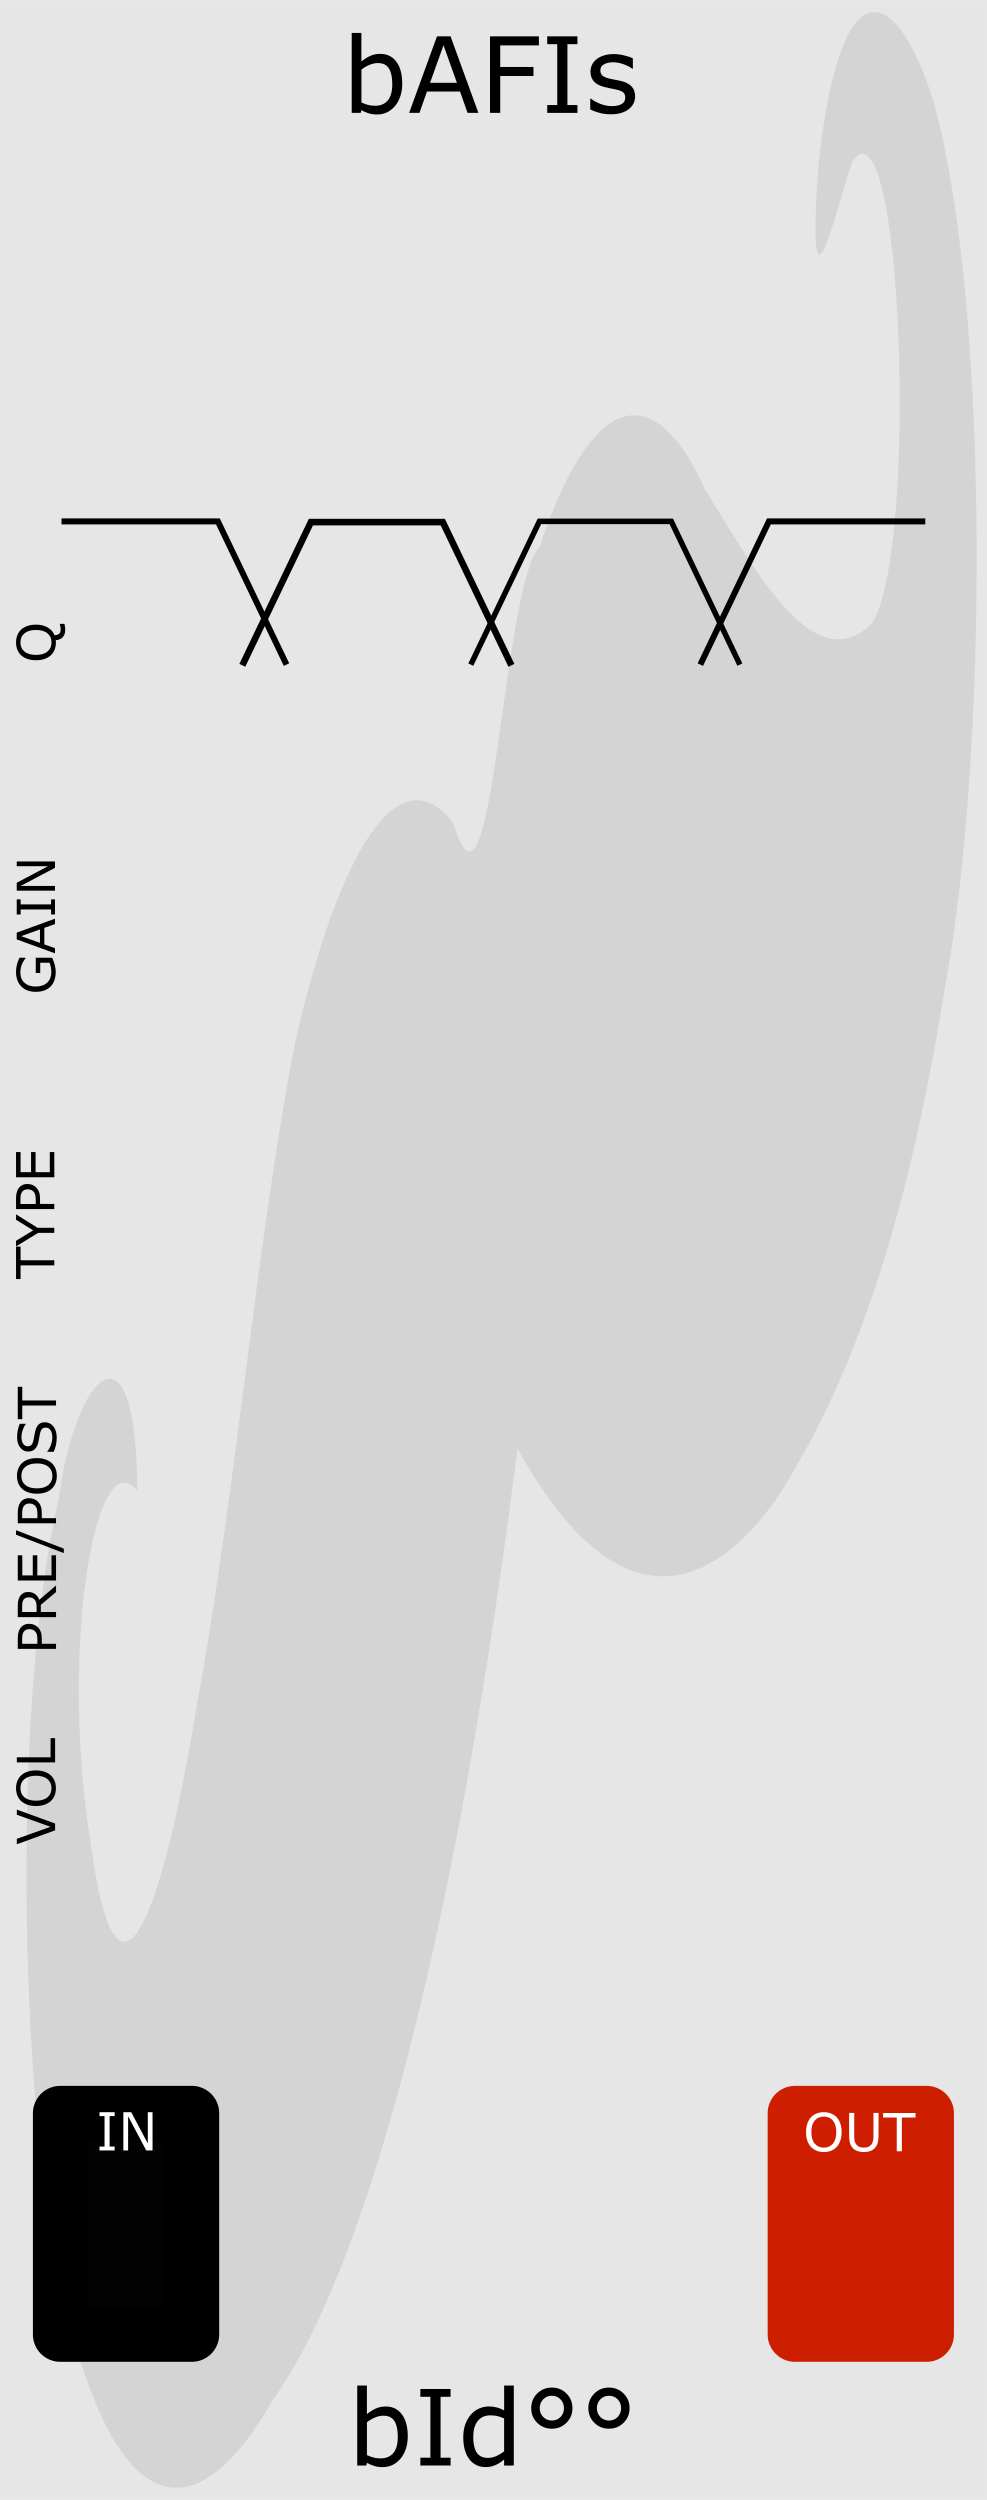
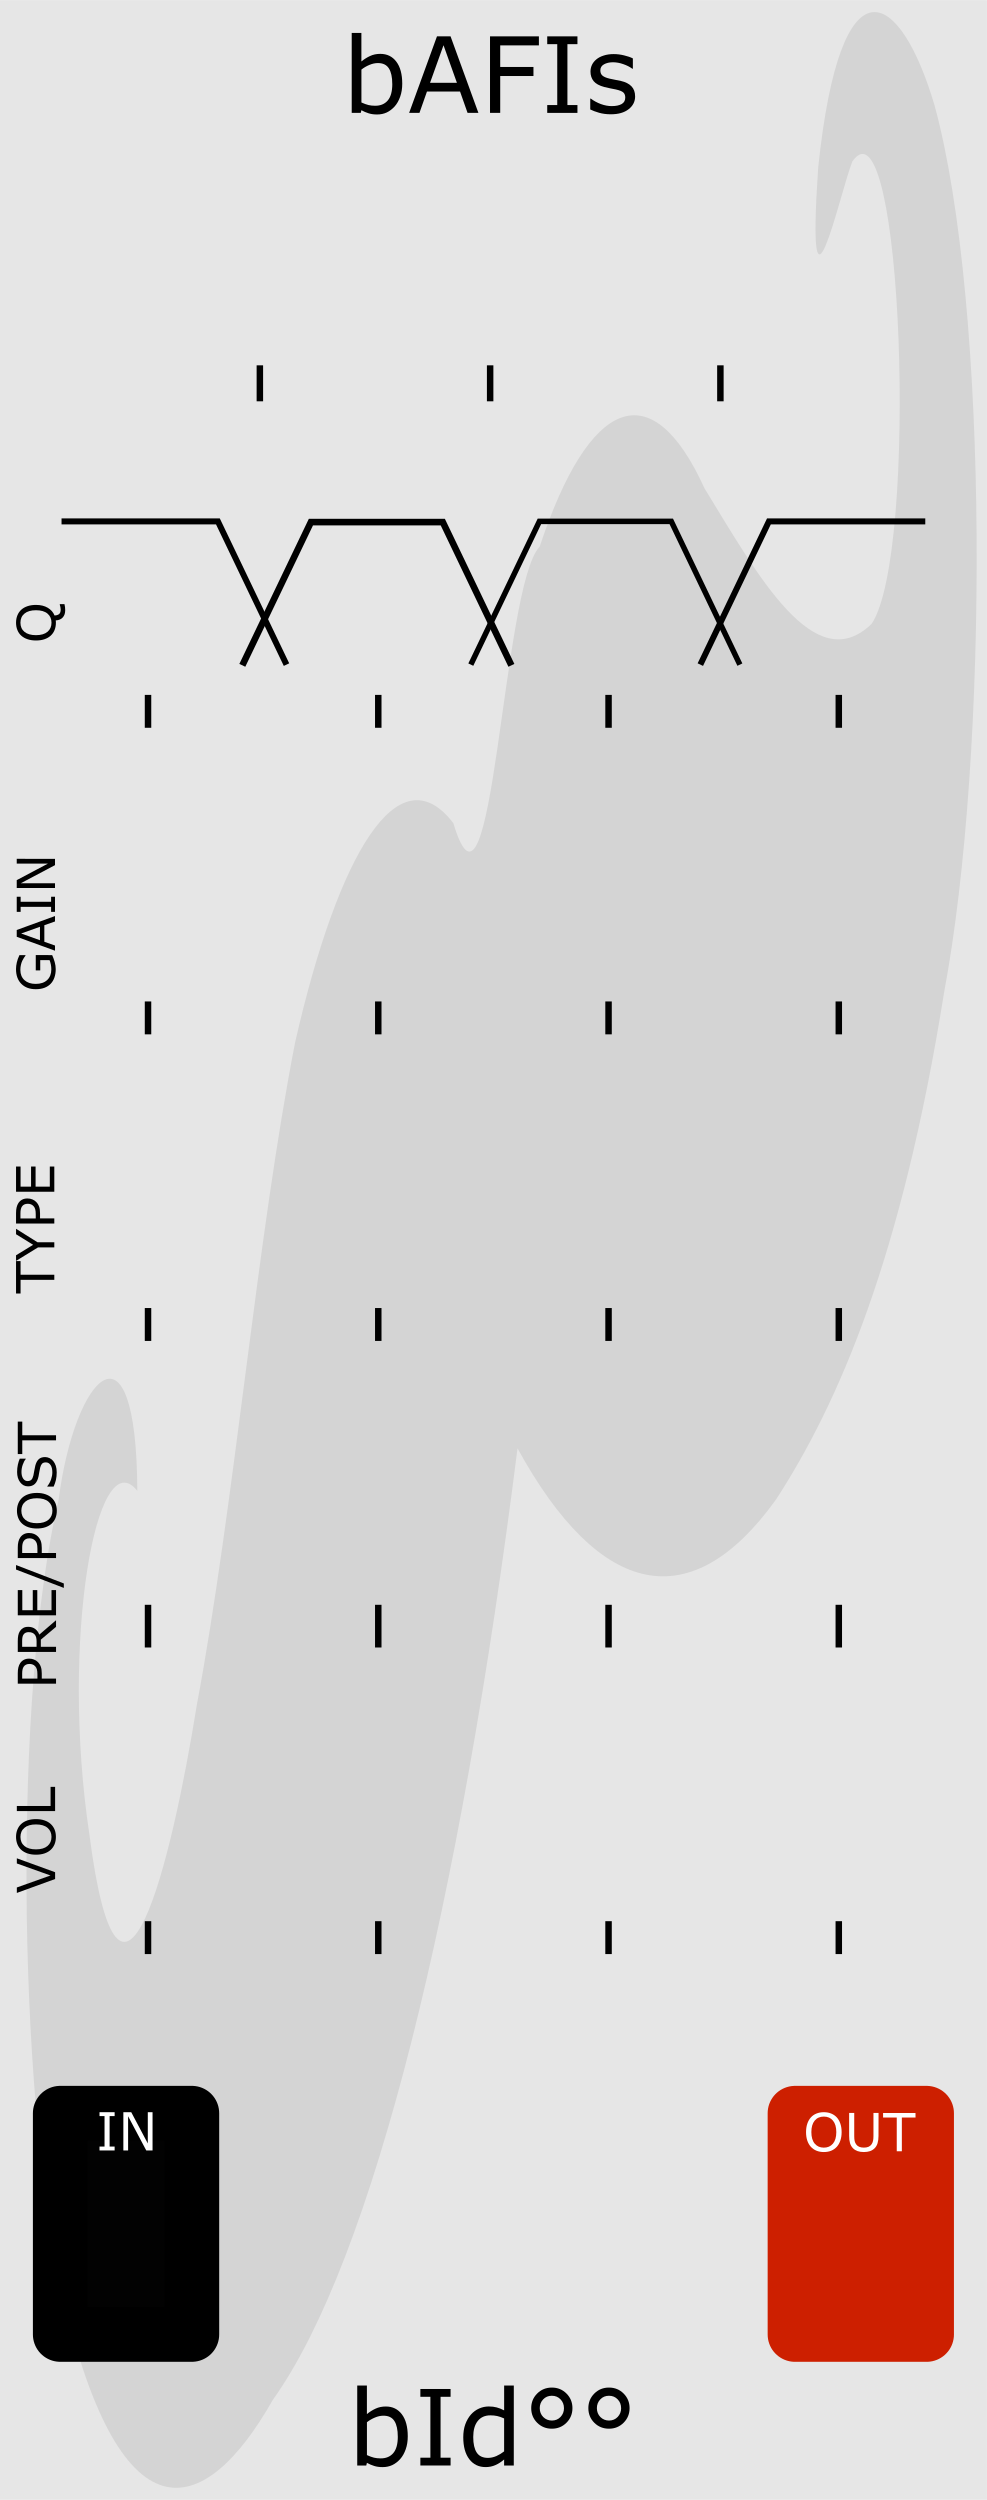
<svg xmlns="http://www.w3.org/2000/svg" xmlns:ns1="http://www.openswatchbook.org/uri/2009/osb" id="svg12553" version="1.1" viewBox="0 0 39.688 100.542" height="380" width="150">
  <defs id="defs12547">
    <linearGradient id="linearGradient4708" ns1:paint="solid">
      <stop style="stop-color:#ececec;stop-opacity:1;" offset="0" id="stop4706" />
    </linearGradient>
  </defs>
  <g transform="matrix(0.3328466,0,0,1.001221,-8.859325,-161.5685)" id="layer1">
    <path style="fill:#e6e6e6;fill-opacity:1;fill-rule:nonzero;stroke:none;stroke-width:0.323" d="M 26.617,161.38 H 145.853 v 100.396 H 26.617 Z m 0,0" id="path33453" />
  </g>
  <path id="path917-6" d="M 31.21,60.305 C 27.808,65.047 24.136,64.307 20.813,58.248 18.516,76.461 15.032,90.839 10.969,96.52 8.207,101.395 4.765,102.384 2.42,91.9 0.736,83.856 0.516,68.187 2.361,60.291 3.006,55.282 5.49,52.673 5.522,59.957 3.891,57.885 2.42,65.94 3.593,73.763 4.836,83.388 6.907,74.866 7.913,68.582 9.429,60.502 10.329,49.788 11.872,41.907 c 1.724,-7.554 4.149,-11.683 6.359,-8.805 1.601,5.329 1.957,-9.561 3.473,-11.118 1.996,-6.007 4.498,-7.032 6.628,-2.347 2.16,3.524 4.432,7.672 6.722,5.452 1.897,-2.829 1.248,-21.459 -0.774,-18.6 -0.502,1.262 -1.874,7.599 -1.375,0.254 0.911,-8.684 3.311,-7.149 4.68,-2.505 2.192,8.035 2.189,26.07 0.382,35.685 -1.709,10.704 -4.253,16.521 -6.757,20.382 z" style="opacity:0.08;fill:#000000;stroke-width:0.173" />
  <g style="font-style:normal;font-variant:normal;font-weight:normal;font-stretch:normal;font-size:2.822px;line-height:125%;font-family:Sudo;-inkscape-font-specification:'Sudo, Normal';font-variant-ligatures:normal;font-variant-caps:normal;font-variant-numeric:normal;font-feature-settings:normal;text-align:start;letter-spacing:0px;word-spacing:0px;writing-mode:lr-tb;text-anchor:start;fill:#000000;fill-opacity:1;stroke:none;stroke-width:0.265px;stroke-linecap:butt;stroke-linejoin:miter;stroke-opacity:1" id="text4860" />
  <g style="font-style:normal;font-variant:normal;font-weight:normal;font-stretch:normal;font-size:10.667px;line-height:125%;font-family:Sudo;-inkscape-font-specification:'Sudo, Normal';font-variant-ligatures:normal;font-variant-caps:normal;font-variant-numeric:normal;font-feature-settings:normal;text-align:start;letter-spacing:0px;word-spacing:0px;writing-mode:lr-tb;text-anchor:start;fill:#000000;fill-opacity:1;stroke:none;stroke-width:1px;stroke-linecap:butt;stroke-linejoin:miter;stroke-opacity:1" id="flowRoot1009" />
  <g id="g1035" transform="translate(0,-1.815422)">
    <g id="g4596">
      <path id="path867" d="m 2.475,22.783 h 6.288 l 2.759,5.761" style="fill:none;fill-rule:evenodd;stroke:#000000;stroke-width:0.241px;stroke-linecap:butt;stroke-linejoin:miter;stroke-opacity:1" />
    </g>
  </g>
  <g id="g1031" transform="translate(0,-1.815422)">
    <path id="path867-7" d="m 37.212,22.783 h -6.288 l -2.759,5.761" style="fill:none;fill-rule:evenodd;stroke:#000000;stroke-width:0.241px;stroke-linecap:butt;stroke-linejoin:miter;stroke-opacity:1" />
  </g>
  <g id="g1003" transform="translate(0.2525104,-1.815422)">
    <path id="path867-0" d="m 18.682,28.544 2.759,-5.761 h 5.303 l 2.759,5.761" style="fill:none;fill-rule:evenodd;stroke:#000000;stroke-width:0.221px;stroke-linecap:butt;stroke-linejoin:miter;stroke-opacity:1" />
  </g>
  <g id="g1003-1" transform="translate(-8.936639,-1.786531)">
    <path id="path923-7-3-0" d="m 29.503,28.544 -2.759,-5.761 h -5.303 l -2.759,5.761" style="fill:none;fill-rule:evenodd;stroke:#000000;stroke-width:0.265px;stroke-linecap:butt;stroke-linejoin:miter;stroke-opacity:1" />
  </g>
  <g style="font-style:normal;font-variant:normal;font-weight:normal;font-stretch:normal;font-size:10.667px;line-height:125%;font-family:'DejaVu Sans Mono';-inkscape-font-specification:'DejaVu Sans Mono, Normal';font-variant-ligatures:normal;font-variant-caps:normal;font-variant-numeric:normal;font-feature-settings:normal;text-align:start;letter-spacing:0px;word-spacing:0px;writing-mode:lr-tb;text-anchor:start;fill:#000000;fill-opacity:1;stroke:none;stroke-width:1px;stroke-linecap:butt;stroke-linejoin:miter;stroke-opacity:1" id="flowRoot1057" />
  <g aria-label="bAFIs" style="font-style:normal;font-variant:normal;font-weight:normal;font-stretch:normal;font-size:2.822px;line-height:125%;font-family:'DejaVu Sans Mono';-inkscape-font-specification:'DejaVu Sans Mono, Normal';font-variant-ligatures:normal;font-variant-caps:normal;font-variant-numeric:normal;font-feature-settings:normal;text-align:start;letter-spacing:0px;word-spacing:0px;writing-mode:lr-tb;text-anchor:start;fill:#000000;fill-opacity:1;stroke:none;stroke-width:0.265px;stroke-linecap:butt;stroke-linejoin:miter;stroke-opacity:1" id="text877" transform="translate(0,-1.120255)">
    <path d="m 16.177,4.487 q 0,0.289 -0.083,0.521 -0.081,0.232 -0.219,0.389 -0.147,0.163 -0.322,0.246 -0.176,0.081 -0.387,0.081 -0.196,0 -0.343,-0.048 -0.147,-0.045 -0.289,-0.124 l -0.025,0.107 H 14.145 v -3.216 h 0.389 v 1.149 q 0.163,-0.134 0.347,-0.219 0.184,-0.087 0.413,-0.087 0.409,0 0.645,0.314 0.238,0.314 0.238,0.887 z m -0.401,0.01 q 0,-0.413 -0.136,-0.626 -0.136,-0.215 -0.44,-0.215 -0.169,0 -0.343,0.074 -0.174,0.072 -0.322,0.188 v 1.323 q 0.165,0.074 0.283,0.103 0.12,0.029 0.271,0.029 0.322,0 0.504,-0.211 0.184,-0.213 0.184,-0.666 z" style="font-style:normal;font-variant:normal;font-weight:normal;font-stretch:normal;font-size:4.233px;font-family:sans-serif;-inkscape-font-specification:'sans-serif, Normal';font-variant-ligatures:normal;font-variant-caps:normal;font-variant-numeric:normal;font-feature-settings:normal;text-align:start;writing-mode:lr-tb;text-anchor:start;stroke-width:0.265px" id="path977" />
    <path d="M 19.24,5.66 H 18.804 L 18.502,4.802 h -1.331 l -0.302,0.858 h -0.415 l 1.12,-3.078 h 0.546 z M 18.376,4.45 17.837,2.939 17.295,4.45 Z" style="font-style:normal;font-variant:normal;font-weight:normal;font-stretch:normal;font-size:4.233px;font-family:sans-serif;-inkscape-font-specification:'sans-serif, Normal';font-variant-ligatures:normal;font-variant-caps:normal;font-variant-numeric:normal;font-feature-settings:normal;text-align:start;writing-mode:lr-tb;text-anchor:start;stroke-width:0.265px" id="path979" />
    <path d="m 21.673,2.945 h -1.556 v 0.868 h 1.337 v 0.364 h -1.337 v 1.482 H 19.707 V 2.582 h 1.966 z" style="font-style:normal;font-variant:normal;font-weight:normal;font-stretch:normal;font-size:4.233px;font-family:sans-serif;-inkscape-font-specification:'sans-serif, Normal';font-variant-ligatures:normal;font-variant-caps:normal;font-variant-numeric:normal;font-feature-settings:normal;text-align:start;writing-mode:lr-tb;text-anchor:start;stroke-width:0.265px" id="path981" />
    <path d="m 23.223,5.66 h -1.215 V 5.345 h 0.403 V 2.896 H 22.008 V 2.582 h 1.215 v 0.314 h -0.403 v 2.449 h 0.403 z" style="font-style:normal;font-variant:normal;font-weight:normal;font-stretch:normal;font-size:4.233px;font-family:sans-serif;-inkscape-font-specification:'sans-serif, Normal';font-variant-ligatures:normal;font-variant-caps:normal;font-variant-numeric:normal;font-feature-settings:normal;text-align:start;writing-mode:lr-tb;text-anchor:start;stroke-width:0.265px" id="path983" />
    <path d="m 25.543,4.994 q 0,0.316 -0.263,0.519 -0.26,0.203 -0.713,0.203 -0.256,0 -0.471,-0.06 -0.213,-0.062 -0.358,-0.134 V 5.085 h 0.021 q 0.184,0.138 0.409,0.221 0.225,0.081 0.432,0.081 0.256,0 0.401,-0.083 0.145,-0.083 0.145,-0.26 0,-0.136 -0.079,-0.207 Q 24.989,4.767 24.765,4.717 24.683,4.698 24.548,4.674 24.416,4.649 24.307,4.62 24.003,4.539 23.875,4.384 23.748,4.227 23.748,4 q 0,-0.143 0.058,-0.269 0.06,-0.126 0.18,-0.225 0.116,-0.097 0.294,-0.153 0.18,-0.058 0.401,-0.058 0.207,0 0.418,0.052 0.213,0.05 0.353,0.122 v 0.415 h -0.021 q -0.149,-0.11 -0.362,-0.184 -0.213,-0.076 -0.418,-0.076 -0.213,0 -0.36,0.083 -0.147,0.081 -0.147,0.242 0,0.143 0.089,0.215 0.087,0.072 0.281,0.118 0.107,0.025 0.24,0.05 0.134,0.025 0.223,0.045 0.271,0.062 0.418,0.213 0.147,0.153 0.147,0.405 z" style="font-style:normal;font-variant:normal;font-weight:normal;font-stretch:normal;font-size:4.233px;font-family:sans-serif;-inkscape-font-specification:'sans-serif, Normal';font-variant-ligatures:normal;font-variant-caps:normal;font-variant-numeric:normal;font-feature-settings:normal;text-align:start;writing-mode:lr-tb;text-anchor:start;stroke-width:0.265px" id="path985" />
  </g>
  <g aria-label="bId°°" style="font-style:normal;font-variant:normal;font-weight:normal;font-stretch:normal;font-size:2.822px;line-height:125%;font-family:'DejaVu Sans Mono';-inkscape-font-specification:'DejaVu Sans Mono, Normal';font-variant-ligatures:normal;font-variant-caps:normal;font-variant-numeric:normal;font-feature-settings:normal;text-align:start;letter-spacing:0px;word-spacing:0px;writing-mode:lr-tb;text-anchor:start;fill:#000000;fill-opacity:1;stroke:none;stroke-width:0.265px;stroke-linecap:butt;stroke-linejoin:miter;stroke-opacity:1" id="text877-7" transform="translate(0,0.1939337)">
    <path d="m 16.399,97.789 q 0,0.289 -0.083,0.521 -0.081,0.232 -0.219,0.389 -0.147,0.163 -0.322,0.246 -0.176,0.081 -0.387,0.081 -0.196,0 -0.343,-0.048 -0.147,-0.045 -0.289,-0.124 l -0.025,0.107 h -0.364 v -3.216 h 0.389 v 1.149 q 0.163,-0.134 0.347,-0.219 0.184,-0.087 0.413,-0.087 0.409,0 0.645,0.314 0.238,0.314 0.238,0.887 z m -0.401,0.01 q 0,-0.413 -0.136,-0.626 -0.136,-0.215 -0.44,-0.215 -0.169,0 -0.343,0.074 -0.174,0.072 -0.322,0.188 v 1.323 q 0.165,0.074 0.283,0.103 0.12,0.029 0.271,0.029 0.322,0 0.504,-0.211 0.184,-0.213 0.184,-0.666 z" style="font-style:normal;font-variant:normal;font-weight:normal;font-stretch:normal;font-size:4.233px;font-family:sans-serif;-inkscape-font-specification:'sans-serif, Normal';font-variant-ligatures:normal;font-variant-caps:normal;font-variant-numeric:normal;font-feature-settings:normal;text-align:start;writing-mode:lr-tb;text-anchor:start;stroke-width:0.265px" id="path988" />
    <path d="m 18.121,98.961 h -1.215 v -0.314 h 0.403 v -2.449 h -0.403 v -0.314 h 1.215 v 0.314 h -0.403 v 2.449 h 0.403 z" style="font-style:normal;font-variant:normal;font-weight:normal;font-stretch:normal;font-size:4.233px;font-family:sans-serif;-inkscape-font-specification:'sans-serif, Normal';font-variant-ligatures:normal;font-variant-caps:normal;font-variant-numeric:normal;font-feature-settings:normal;text-align:start;writing-mode:lr-tb;text-anchor:start;stroke-width:0.265px" id="path990" />
    <path d="m 20.663,98.961 h -0.389 v -0.242 q -0.167,0.145 -0.349,0.225 -0.182,0.081 -0.395,0.081 -0.413,0 -0.657,-0.318 -0.242,-0.318 -0.242,-0.883 0,-0.294 0.083,-0.523 0.085,-0.229 0.227,-0.391 0.141,-0.157 0.327,-0.24 0.188,-0.083 0.389,-0.083 0.182,0 0.322,0.039 0.141,0.037 0.296,0.118 v -1 h 0.389 z m -0.389,-0.568 v -1.325 q -0.157,-0.07 -0.281,-0.097 -0.124,-0.027 -0.271,-0.027 -0.327,0 -0.508,0.227 -0.182,0.227 -0.182,0.645 0,0.411 0.141,0.626 0.141,0.213 0.451,0.213 0.165,0 0.335,-0.072 0.169,-0.074 0.316,-0.19 z" style="font-style:normal;font-variant:normal;font-weight:normal;font-stretch:normal;font-size:4.233px;font-family:sans-serif;-inkscape-font-specification:'sans-serif, Normal';font-variant-ligatures:normal;font-variant-caps:normal;font-variant-numeric:normal;font-feature-settings:normal;text-align:start;writing-mode:lr-tb;text-anchor:start;stroke-width:0.265px" id="path992" />
    <path d="m 23.022,96.654 q 0,0.347 -0.24,0.587 -0.24,0.24 -0.589,0.24 -0.349,0 -0.589,-0.238 -0.24,-0.24 -0.24,-0.589 0,-0.347 0.24,-0.587 0.24,-0.24 0.589,-0.24 0.351,0 0.589,0.24 0.24,0.24 0.24,0.587 z m -0.341,0 q 0,-0.211 -0.138,-0.353 -0.138,-0.145 -0.349,-0.145 -0.211,0 -0.349,0.145 -0.138,0.143 -0.138,0.353 0,0.215 0.141,0.358 0.143,0.141 0.347,0.141 0.211,0 0.349,-0.145 0.138,-0.145 0.138,-0.353 z" style="font-style:normal;font-variant:normal;font-weight:normal;font-stretch:normal;font-size:4.233px;font-family:sans-serif;-inkscape-font-specification:'sans-serif, Normal';font-variant-ligatures:normal;font-variant-caps:normal;font-variant-numeric:normal;font-feature-settings:normal;text-align:start;writing-mode:lr-tb;text-anchor:start;stroke-width:0.265px" id="path994" />
    <path d="m 25.32,96.654 q 0,0.347 -0.24,0.587 -0.24,0.24 -0.589,0.24 -0.349,0 -0.589,-0.238 -0.24,-0.24 -0.24,-0.589 0,-0.347 0.24,-0.587 0.24,-0.24 0.589,-0.24 0.351,0 0.589,0.24 0.24,0.24 0.24,0.587 z m -0.341,0 q 0,-0.211 -0.138,-0.353 -0.138,-0.145 -0.349,-0.145 -0.211,0 -0.349,0.145 -0.138,0.143 -0.138,0.353 0,0.215 0.141,0.358 0.143,0.141 0.347,0.141 0.211,0 0.349,-0.145 0.138,-0.145 0.138,-0.353 z" style="font-style:normal;font-variant:normal;font-weight:normal;font-stretch:normal;font-size:4.233px;font-family:sans-serif;-inkscape-font-specification:'sans-serif, Normal';font-variant-ligatures:normal;font-variant-caps:normal;font-variant-numeric:normal;font-feature-settings:normal;text-align:start;writing-mode:lr-tb;text-anchor:start;stroke-width:0.265px" id="path996" />
  </g>
  <g id="g928" transform="translate(0.6451166)">
-     <g id="text877-4" style="font-style:normal;font-variant:normal;font-weight:normal;font-stretch:normal;font-size:2.117px;line-height:125%;font-family:sans-serif;-inkscape-font-specification:'sans-serif, Normal';font-variant-ligatures:normal;font-variant-caps:normal;font-variant-numeric:normal;font-feature-settings:normal;text-align:start;letter-spacing:0px;word-spacing:0px;writing-mode:lr-tb;text-anchor:start;fill:#000000;fill-opacity:1;stroke:none;stroke-width:0.265px;stroke-linecap:butt;stroke-linejoin:miter;stroke-opacity:1" transform="rotate(-90,-0.3755066,0.3755066)" aria-label="VOL">
+     <g id="text877-4" style="font-style:normal;font-variant:normal;font-weight:normal;font-stretch:normal;font-size:2.117px;line-height:125%;font-family:sans-serif;-inkscape-font-specification:'sans-serif, Normal';font-variant-ligatures:normal;font-variant-caps:normal;font-variant-numeric:normal;font-feature-settings:normal;text-align:start;letter-spacing:0px;word-spacing:0px;writing-mode:lr-tb;text-anchor:start;fill:#000000;fill-opacity:1;stroke:none;stroke-width:0.265px;stroke-linecap:butt;stroke-linejoin:miter;stroke-opacity:1" transform="translate(0,1.95792) rotate(-90,-0.3755066,0.3755066)" aria-label="VOL">
      <path id="path1011" style="font-style:normal;font-variant:normal;font-weight:normal;font-stretch:normal;font-size:2.117px;font-family:sans-serif;-inkscape-font-specification:'sans-serif, Normal';font-variant-ligatures:normal;font-variant-caps:normal;font-variant-numeric:normal;font-feature-settings:normal;text-align:start;writing-mode:lr-tb;text-anchor:start;stroke-width:0.265px" d="m -72.777,0.783 -0.56,1.539 h -0.273 l -0.56,-1.539 h 0.219 l 0.483,1.354 0.483,-1.354 z" />
      <path id="path1013" style="font-style:normal;font-variant:normal;font-weight:normal;font-stretch:normal;font-size:2.117px;font-family:sans-serif;-inkscape-font-specification:'sans-serif, Normal';font-variant-ligatures:normal;font-variant-caps:normal;font-variant-numeric:normal;font-feature-settings:normal;text-align:start;writing-mode:lr-tb;text-anchor:start;stroke-width:0.265px" d="m -71.396,0.96 q 0.094,0.103 0.144,0.253 0.051,0.15 0.051,0.34 0,0.19 -0.052,0.341 -0.051,0.15 -0.143,0.25 -0.095,0.104 -0.225,0.157 -0.129,0.053 -0.296,0.053 -0.162,0 -0.296,-0.054 -0.132,-0.054 -0.225,-0.156 -0.093,-0.102 -0.144,-0.251 -0.05,-0.149 -0.05,-0.34 0,-0.188 0.05,-0.337 0.05,-0.15 0.145,-0.256 0.091,-0.101 0.225,-0.155 0.135,-0.054 0.295,-0.054 0.165,0 0.297,0.055 0.132,0.054 0.224,0.154 z m -0.019,0.593 q 0,-0.3 -0.134,-0.462 -0.134,-0.163 -0.367,-0.163 -0.235,0 -0.369,0.163 -0.133,0.162 -0.133,0.462 0,0.303 0.136,0.464 0.136,0.16 0.366,0.16 0.229,0 0.365,-0.16 0.136,-0.161 0.136,-0.464 z" />
      <path id="path1015" style="font-style:normal;font-variant:normal;font-weight:normal;font-stretch:normal;font-size:2.117px;font-family:sans-serif;-inkscape-font-specification:'sans-serif, Normal';font-variant-ligatures:normal;font-variant-caps:normal;font-variant-numeric:normal;font-feature-settings:normal;text-align:start;writing-mode:lr-tb;text-anchor:start;stroke-width:0.265px" d="m -69.904,2.322 h -0.974 V 0.783 h 0.205 V 2.14 h 0.769 z" />
    </g>
-     <g id="text877-4-8" style="font-style:normal;font-variant:normal;font-weight:normal;font-stretch:normal;font-size:2.117px;line-height:125%;font-family:sans-serif;-inkscape-font-specification:'sans-serif, Normal';font-variant-ligatures:normal;font-variant-caps:normal;font-variant-numeric:normal;font-feature-settings:normal;text-align:start;letter-spacing:0px;word-spacing:0px;writing-mode:lr-tb;text-anchor:start;fill:#000000;fill-opacity:1;stroke:none;stroke-width:0.265px;stroke-linecap:butt;stroke-linejoin:miter;stroke-opacity:1" transform="rotate(-90,-0.2956665,0.2956665)" aria-label="PRE/POST">
+     <g id="text877-4-8" style="font-style:normal;font-variant:normal;font-weight:normal;font-stretch:normal;font-size:2.117px;line-height:125%;font-family:sans-serif;-inkscape-font-specification:'sans-serif, Normal';font-variant-ligatures:normal;font-variant-caps:normal;font-variant-numeric:normal;font-feature-settings:normal;text-align:start;letter-spacing:0px;word-spacing:0px;writing-mode:lr-tb;text-anchor:start;fill:#000000;fill-opacity:1;stroke:none;stroke-width:0.265px;stroke-linecap:butt;stroke-linejoin:miter;stroke-opacity:1" transform="translate(0,1.39977) rotate(-90,-0.2956665,0.2956665)" aria-label="PRE/POST">
      <path id="path1018" style="font-style:normal;font-variant:normal;font-weight:normal;font-stretch:normal;font-size:2.117px;font-family:sans-serif;-inkscape-font-specification:'sans-serif, Normal';font-variant-ligatures:normal;font-variant-caps:normal;font-variant-numeric:normal;font-feature-settings:normal;text-align:start;writing-mode:lr-tb;text-anchor:start;stroke-width:0.265px" d="m -65.306,1.126 q 0,0.102 -0.036,0.19 -0.035,0.087 -0.099,0.151 -0.08,0.08 -0.188,0.12 -0.109,0.039 -0.274,0.039 h -0.205 v 0.574 h -0.205 V 0.661 h 0.418 q 0.138,0 0.235,0.024 0.096,0.023 0.171,0.072 0.088,0.059 0.135,0.147 0.049,0.088 0.049,0.222 z m -0.213,0.005 q 0,-0.08 -0.028,-0.138 -0.028,-0.059 -0.085,-0.096 -0.05,-0.032 -0.114,-0.045 -0.063,-0.014 -0.16,-0.014 h -0.203 V 1.451 h 0.173 q 0.124,0 0.202,-0.022 0.078,-0.023 0.126,-0.071 0.049,-0.05 0.068,-0.104 0.021,-0.055 0.021,-0.123 z" />
      <path id="path1020" style="font-style:normal;font-variant:normal;font-weight:normal;font-stretch:normal;font-size:2.117px;font-family:sans-serif;-inkscape-font-specification:'sans-serif, Normal';font-variant-ligatures:normal;font-variant-caps:normal;font-variant-numeric:normal;font-feature-settings:normal;text-align:start;writing-mode:lr-tb;text-anchor:start;stroke-width:0.265px" d="m -63.761,2.2 h -0.266 l -0.515,-0.612 h -0.288 v 0.612 h -0.205 V 0.661 h 0.431 q 0.14,0 0.233,0.019 0.093,0.018 0.167,0.064 0.084,0.053 0.13,0.133 0.048,0.08 0.048,0.203 0,0.166 -0.084,0.279 -0.084,0.112 -0.23,0.168 z m -0.479,-1.106 q 0,-0.066 -0.024,-0.117 -0.023,-0.052 -0.076,-0.087 -0.044,-0.03 -0.105,-0.041 -0.061,-0.012 -0.144,-0.012 h -0.241 v 0.581 h 0.207 q 0.097,0 0.169,-0.017 0.072,-0.018 0.123,-0.064 0.047,-0.043 0.068,-0.099 0.023,-0.057 0.023,-0.144 z" />
      <path id="path1022" style="font-style:normal;font-variant:normal;font-weight:normal;font-stretch:normal;font-size:2.117px;font-family:sans-serif;-inkscape-font-specification:'sans-serif, Normal';font-variant-ligatures:normal;font-variant-caps:normal;font-variant-numeric:normal;font-feature-settings:normal;text-align:start;writing-mode:lr-tb;text-anchor:start;stroke-width:0.265px" d="m -62.549,2.2 h -1.014 V 0.661 h 1.014 v 0.182 h -0.809 V 1.264 h 0.809 v 0.182 h -0.809 v 0.572 h 0.809 z" />
      <path id="path1024" style="font-style:normal;font-variant:normal;font-weight:normal;font-stretch:normal;font-size:2.117px;font-family:sans-serif;-inkscape-font-specification:'sans-serif, Normal';font-variant-ligatures:normal;font-variant-caps:normal;font-variant-numeric:normal;font-feature-settings:normal;text-align:start;writing-mode:lr-tb;text-anchor:start;stroke-width:0.265px" d="m -61.541,0.591 -0.741,1.922 h -0.179 l 0.738,-1.922 z" />
      <path id="path1026" style="font-style:normal;font-variant:normal;font-weight:normal;font-stretch:normal;font-size:2.117px;font-family:sans-serif;-inkscape-font-specification:'sans-serif, Normal';font-variant-ligatures:normal;font-variant-caps:normal;font-variant-numeric:normal;font-feature-settings:normal;text-align:start;writing-mode:lr-tb;text-anchor:start;stroke-width:0.265px" d="m -60.254,1.126 q 0,0.102 -0.036,0.19 -0.035,0.087 -0.099,0.151 -0.08,0.08 -0.188,0.12 -0.109,0.039 -0.274,0.039 h -0.205 V 2.2 H -61.26 V 0.661 h 0.418 q 0.138,0 0.235,0.024 0.096,0.023 0.171,0.072 0.088,0.059 0.135,0.147 0.049,0.088 0.049,0.222 z m -0.213,0.005 q 0,-0.08 -0.028,-0.138 -0.028,-0.059 -0.085,-0.096 -0.05,-0.032 -0.114,-0.045 -0.063,-0.014 -0.16,-0.014 h -0.203 V 1.451 h 0.173 q 0.124,0 0.202,-0.022 0.078,-0.023 0.126,-0.071 0.049,-0.05 0.068,-0.104 0.021,-0.055 0.021,-0.123 z" />
      <path id="path1028" style="font-style:normal;font-variant:normal;font-weight:normal;font-stretch:normal;font-size:2.117px;font-family:sans-serif;-inkscape-font-specification:'sans-serif, Normal';font-variant-ligatures:normal;font-variant-caps:normal;font-variant-numeric:normal;font-feature-settings:normal;text-align:start;writing-mode:lr-tb;text-anchor:start;stroke-width:0.265px" d="m -58.836,0.837 q 0.094,0.103 0.144,0.253 0.051,0.15 0.051,0.34 0,0.19 -0.052,0.341 -0.051,0.15 -0.143,0.25 -0.095,0.104 -0.225,0.157 -0.129,0.053 -0.296,0.053 -0.162,0 -0.296,-0.054 -0.132,-0.054 -0.225,-0.156 -0.093,-0.102 -0.144,-0.251 -0.05,-0.149 -0.05,-0.34 0,-0.188 0.05,-0.337 0.05,-0.15 0.145,-0.256 0.091,-0.101 0.225,-0.155 0.135,-0.054 0.295,-0.054 0.165,0 0.297,0.055 0.132,0.054 0.224,0.154 z m -0.019,0.593 q 0,-0.3 -0.134,-0.462 -0.134,-0.163 -0.367,-0.163 -0.235,0 -0.369,0.163 -0.133,0.162 -0.133,0.462 0,0.303 0.136,0.464 0.136,0.16 0.366,0.16 0.229,0 0.365,-0.16 0.136,-0.161 0.136,-0.464 z" />
      <path id="path1030" style="font-style:normal;font-variant:normal;font-weight:normal;font-stretch:normal;font-size:2.117px;font-family:sans-serif;-inkscape-font-specification:'sans-serif, Normal';font-variant-ligatures:normal;font-variant-caps:normal;font-variant-numeric:normal;font-feature-settings:normal;text-align:start;writing-mode:lr-tb;text-anchor:start;stroke-width:0.265px" d="m -57.199,1.76 q 0,0.09 -0.042,0.178 -0.041,0.088 -0.117,0.149 -0.083,0.066 -0.193,0.103 -0.11,0.037 -0.265,0.037 -0.166,0 -0.3,-0.031 -0.132,-0.031 -0.27,-0.092 v -0.256 h 0.014 q 0.117,0.097 0.27,0.15 0.153,0.053 0.287,0.053 0.19,0 0.296,-0.071 0.106,-0.071 0.106,-0.19 0,-0.102 -0.051,-0.151 -0.05,-0.049 -0.152,-0.075 -0.078,-0.021 -0.168,-0.034 -0.09,-0.013 -0.191,-0.034 -0.205,-0.043 -0.304,-0.148 -0.098,-0.105 -0.098,-0.274 0,-0.193 0.163,-0.316 0.163,-0.124 0.414,-0.124 0.162,0 0.298,0.031 0.135,0.031 0.24,0.076 v 0.242 h -0.014 q -0.088,-0.074 -0.232,-0.123 -0.143,-0.05 -0.292,-0.05 -0.164,0 -0.265,0.068 -0.099,0.068 -0.099,0.176 0,0.096 0.05,0.151 0.05,0.055 0.175,0.084 0.066,0.014 0.188,0.035 0.122,0.021 0.207,0.042 0.172,0.045 0.258,0.137 0.087,0.092 0.087,0.257 z" />
      <path id="path1032" style="font-style:normal;font-variant:normal;font-weight:normal;font-stretch:normal;font-size:2.117px;font-family:sans-serif;-inkscape-font-specification:'sans-serif, Normal';font-variant-ligatures:normal;font-variant-caps:normal;font-variant-numeric:normal;font-feature-settings:normal;text-align:start;writing-mode:lr-tb;text-anchor:start;stroke-width:0.265px" d="m -55.772,0.842 h -0.55 V 2.2 h -0.205 V 0.842 h -0.55 V 0.661 h 1.304 z" />
    </g>
-     <g id="text877-4-9" style="font-style:normal;font-variant:normal;font-weight:normal;font-stretch:normal;font-size:2.117px;line-height:125%;font-family:sans-serif;-inkscape-font-specification:'sans-serif, Normal';font-variant-ligatures:normal;font-variant-caps:normal;font-variant-numeric:normal;font-feature-settings:normal;text-align:start;letter-spacing:0px;word-spacing:0px;writing-mode:lr-tb;text-anchor:start;fill:#000000;fill-opacity:1;stroke:none;stroke-width:0.265px;stroke-linecap:butt;stroke-linejoin:miter;stroke-opacity:1" transform="rotate(-90,-0.3915261,0.3915261)" aria-label="TYPE">
+     <g id="text877-4-9" style="font-style:normal;font-variant:normal;font-weight:normal;font-stretch:normal;font-size:2.117px;line-height:125%;font-family:sans-serif;-inkscape-font-specification:'sans-serif, Normal';font-variant-ligatures:normal;font-variant-caps:normal;font-variant-numeric:normal;font-feature-settings:normal;text-align:start;letter-spacing:0px;word-spacing:0px;writing-mode:lr-tb;text-anchor:start;fill:#000000;fill-opacity:1;stroke:none;stroke-width:0.265px;stroke-linecap:butt;stroke-linejoin:miter;stroke-opacity:1" transform="translate(0,0.58208) rotate(-90,-0.3915261,0.3915261)" aria-label="TYPE">
      <path id="path1035" style="font-style:normal;font-variant:normal;font-weight:normal;font-stretch:normal;font-size:2.117px;font-family:sans-serif;-inkscape-font-specification:'sans-serif, Normal';font-variant-ligatures:normal;font-variant-caps:normal;font-variant-numeric:normal;font-feature-settings:normal;text-align:start;writing-mode:lr-tb;text-anchor:start;stroke-width:0.265px" d="M -50.135,0.965 H -50.684 V 2.322 h -0.205 V 0.965 h -0.55 V 0.783 h 1.304 z" />
      <path id="path1037" style="font-style:normal;font-variant:normal;font-weight:normal;font-stretch:normal;font-size:2.117px;font-family:sans-serif;-inkscape-font-specification:'sans-serif, Normal';font-variant-ligatures:normal;font-variant-caps:normal;font-variant-numeric:normal;font-feature-settings:normal;text-align:start;writing-mode:lr-tb;text-anchor:start;stroke-width:0.265px" d="M -48.836,0.783 -49.378,1.647 v 0.675 h -0.205 V 1.669 l -0.544,-0.886 h 0.226 l 0.421,0.688 0.425,-0.688 z" />
      <path id="path1039" style="font-style:normal;font-variant:normal;font-weight:normal;font-stretch:normal;font-size:2.117px;font-family:sans-serif;-inkscape-font-specification:'sans-serif, Normal';font-variant-ligatures:normal;font-variant-caps:normal;font-variant-numeric:normal;font-feature-settings:normal;text-align:start;writing-mode:lr-tb;text-anchor:start;stroke-width:0.265px" d="m -47.617,1.248 q 0,0.102 -0.036,0.19 -0.035,0.087 -0.099,0.151 -0.08,0.08 -0.188,0.12 -0.109,0.039 -0.274,0.039 h -0.205 v 0.574 h -0.205 V 0.783 h 0.418 q 0.138,0 0.235,0.024 0.096,0.023 0.171,0.072 0.088,0.059 0.135,0.147 0.049,0.088 0.049,0.222 z m -0.213,0.005 q 0,-0.08 -0.028,-0.138 -0.028,-0.059 -0.085,-0.096 -0.05,-0.032 -0.114,-0.045 -0.063,-0.014 -0.16,-0.014 h -0.203 v 0.615 h 0.173 q 0.124,0 0.202,-0.022 0.078,-0.023 0.126,-0.071 0.049,-0.05 0.068,-0.104 0.021,-0.055 0.021,-0.123 z" />
      <path id="path1041" style="font-style:normal;font-variant:normal;font-weight:normal;font-stretch:normal;font-size:2.117px;font-family:sans-serif;-inkscape-font-specification:'sans-serif, Normal';font-variant-ligatures:normal;font-variant-caps:normal;font-variant-numeric:normal;font-feature-settings:normal;text-align:start;writing-mode:lr-tb;text-anchor:start;stroke-width:0.265px" d="m -46.332,2.322 h -1.014 V 0.783 h 1.014 v 0.182 h -0.809 V 1.387 h 0.809 v 0.182 h -0.809 v 0.572 h 0.809 z" />
    </g>
-     <g id="text877-4-6" style="font-style:normal;font-variant:normal;font-weight:normal;font-stretch:normal;font-size:2.117px;line-height:125%;font-family:sans-serif;-inkscape-font-specification:'sans-serif, Normal';font-variant-ligatures:normal;font-variant-caps:normal;font-variant-numeric:normal;font-feature-settings:normal;text-align:start;letter-spacing:0px;word-spacing:0px;writing-mode:lr-tb;text-anchor:start;fill:#000000;fill-opacity:1;stroke:none;stroke-width:0.265px;stroke-linecap:butt;stroke-linejoin:miter;stroke-opacity:1" transform="rotate(-90,-0.3770574,0.3770574)" aria-label="GAIN">
+     <g id="text877-4-6" style="font-style:normal;font-variant:normal;font-weight:normal;font-stretch:normal;font-size:2.117px;line-height:125%;font-family:sans-serif;-inkscape-font-specification:'sans-serif, Normal';font-variant-ligatures:normal;font-variant-caps:normal;font-variant-numeric:normal;font-feature-settings:normal;text-align:start;letter-spacing:0px;word-spacing:0px;writing-mode:lr-tb;text-anchor:start;fill:#000000;fill-opacity:1;stroke:none;stroke-width:0.265px;stroke-linecap:butt;stroke-linejoin:miter;stroke-opacity:1" transform="translate(0,-0.10583) rotate(-90,-0.3770574,0.3770574)" aria-label="GAIN">
      <path id="path1044" style="font-style:normal;font-variant:normal;font-weight:normal;font-stretch:normal;font-size:2.117px;font-family:sans-serif;-inkscape-font-specification:'sans-serif, Normal';font-variant-ligatures:normal;font-variant-caps:normal;font-variant-numeric:normal;font-feature-settings:normal;text-align:start;writing-mode:lr-tb;text-anchor:start;stroke-width:0.265px" d="m -38.517,2.207 q -0.126,0.058 -0.276,0.101 -0.149,0.042 -0.288,0.042 -0.18,0 -0.33,-0.05 -0.15,-0.05 -0.255,-0.149 -0.106,-0.1 -0.164,-0.25 -0.058,-0.151 -0.058,-0.352 0,-0.369 0.215,-0.582 0.216,-0.214 0.592,-0.214 0.131,0 0.268,0.032 0.137,0.031 0.296,0.106 V 1.135 h -0.019 q -0.032,-0.025 -0.093,-0.065 -0.061,-0.04 -0.12,-0.067 -0.071,-0.032 -0.162,-0.053 -0.09,-0.022 -0.205,-0.022 -0.258,0 -0.409,0.166 -0.15,0.165 -0.15,0.449 0,0.299 0.157,0.465 0.157,0.165 0.428,0.165 0.099,0 0.197,-0.02 0.099,-0.02 0.174,-0.051 V 1.727 h -0.412 V 1.547 h 0.615 z" />
      <path id="path1046" style="font-style:normal;font-variant:normal;font-weight:normal;font-stretch:normal;font-size:2.117px;font-family:sans-serif;-inkscape-font-specification:'sans-serif, Normal';font-variant-ligatures:normal;font-variant-caps:normal;font-variant-numeric:normal;font-feature-settings:normal;text-align:start;writing-mode:lr-tb;text-anchor:start;stroke-width:0.265px" d="m -36.946,2.321 h -0.218 L -37.315,1.892 h -0.666 l -0.151,0.429 h -0.208 l 0.56,-1.539 h 0.273 z m -0.432,-0.605 -0.27,-0.756 -0.271,0.756 z" />
      <path id="path1048" style="font-style:normal;font-variant:normal;font-weight:normal;font-stretch:normal;font-size:2.117px;font-family:sans-serif;-inkscape-font-specification:'sans-serif, Normal';font-variant-ligatures:normal;font-variant-caps:normal;font-variant-numeric:normal;font-feature-settings:normal;text-align:start;writing-mode:lr-tb;text-anchor:start;stroke-width:0.265px" d="m -36.17,2.321 h -0.608 V 2.164 h 0.202 V 0.939 h -0.202 V 0.782 h 0.608 v 0.157 h -0.202 V 2.164 h 0.202 z" />
      <path id="path1050" style="font-style:normal;font-variant:normal;font-weight:normal;font-stretch:normal;font-size:2.117px;font-family:sans-serif;-inkscape-font-specification:'sans-serif, Normal';font-variant-ligatures:normal;font-variant-caps:normal;font-variant-numeric:normal;font-feature-settings:normal;text-align:start;writing-mode:lr-tb;text-anchor:start;stroke-width:0.265px" d="m -34.646,2.321 h -0.253 L -35.628,0.944 V 2.321 h -0.191 V 0.782 h 0.317 l 0.666,1.257 V 0.782 h 0.191 z" />
    </g>
-     <g id="text877-4-0" style="font-style:normal;font-variant:normal;font-weight:normal;font-stretch:normal;font-size:2.117px;line-height:125%;font-family:sans-serif;-inkscape-font-specification:'sans-serif, Normal';font-variant-ligatures:normal;font-variant-caps:normal;font-variant-numeric:normal;font-feature-settings:normal;text-align:start;letter-spacing:0px;word-spacing:0px;writing-mode:lr-tb;text-anchor:start;fill:#000000;fill-opacity:1;stroke:none;stroke-width:0.265px;stroke-linecap:butt;stroke-linejoin:miter;stroke-opacity:1" transform="rotate(-90,-0.2819725,0.2819725)" aria-label="Q">
+     <g id="text877-4-0" style="font-style:normal;font-variant:normal;font-weight:normal;font-stretch:normal;font-size:2.117px;line-height:125%;font-family:sans-serif;-inkscape-font-specification:'sans-serif, Normal';font-variant-ligatures:normal;font-variant-caps:normal;font-variant-numeric:normal;font-feature-settings:normal;text-align:start;letter-spacing:0px;word-spacing:0px;writing-mode:lr-tb;text-anchor:start;fill:#000000;fill-opacity:1;stroke:none;stroke-width:0.265px;stroke-linecap:butt;stroke-linejoin:miter;stroke-opacity:1" transform="translate(0,-0.79375) rotate(-90,-0.2819725,0.2819725)" aria-label="Q">
      <path id="path1053" style="font-style:normal;font-variant:normal;font-weight:normal;font-stretch:normal;font-size:2.117px;font-family:sans-serif;-inkscape-font-specification:'sans-serif, Normal';font-variant-ligatures:normal;font-variant-caps:normal;font-variant-numeric:normal;font-feature-settings:normal;text-align:start;writing-mode:lr-tb;text-anchor:start;stroke-width:0.265px" d="m -25.091,2.512 q -0.062,0.016 -0.123,0.022 -0.06,0.007 -0.123,0.007 -0.18,0 -0.289,-0.099 -0.109,-0.098 -0.118,-0.282 -0.025,0.004 -0.049,0.005 -0.023,0.002 -0.044,0.002 -0.162,0 -0.296,-0.054 -0.132,-0.054 -0.225,-0.156 -0.093,-0.102 -0.144,-0.251 -0.05,-0.149 -0.05,-0.34 0,-0.188 0.05,-0.337 0.05,-0.15 0.145,-0.256 0.091,-0.101 0.225,-0.155 0.135,-0.054 0.295,-0.054 0.165,0 0.297,0.055 0.132,0.054 0.224,0.154 0.094,0.103 0.144,0.253 0.051,0.15 0.051,0.34 0,0.282 -0.116,0.475 -0.115,0.193 -0.309,0.271 0.004,0.118 0.056,0.183 0.052,0.065 0.188,0.065 0.042,0 0.1,-0.013 0.059,-0.012 0.084,-0.023 h 0.028 z m -0.244,-1.146 q 0,-0.3 -0.134,-0.462 -0.134,-0.163 -0.367,-0.163 -0.235,0 -0.369,0.163 -0.133,0.162 -0.133,0.462 0,0.303 0.136,0.464 0.136,0.16 0.366,0.16 0.229,0 0.365,-0.16 0.136,-0.161 0.136,-0.464 z" />
    </g>
  </g>
  <g id="g904" transform="translate(59.6938,3.665675)">
    <path style="opacity:1;fill:#cd1f00;fill-opacity:1;fill-rule:nonzero;stroke:#cd1f00;stroke-width:2.2;stroke-linecap:butt;stroke-linejoin:round;stroke-miterlimit:8.2;stroke-dasharray:none;stroke-dashoffset:0;stroke-opacity:1;paint-order:normal" d="m -27.721,81.322 h 5.292 v 8.898 h -5.292 z" id="rect5282-9-5" />
    <g aria-label="OUT" style="font-style:normal;font-variant:normal;font-weight:normal;font-stretch:normal;font-size:2.117px;line-height:125%;font-family:sans-serif;-inkscape-font-specification:'sans-serif, Normal';font-variant-ligatures:normal;font-variant-caps:normal;font-variant-numeric:normal;font-feature-settings:normal;text-align:start;letter-spacing:0px;word-spacing:0px;writing-mode:lr-tb;text-anchor:start;fill:#000000;fill-opacity:1;stroke:none;stroke-width:0.265px;stroke-linecap:butt;stroke-linejoin:miter;stroke-opacity:1" id="text5206-7-4-0">
      <path d="m -26.041,81.489 q 0.094,0.103 0.144,0.253 0.051,0.15 0.051,0.34 0,0.19 -0.052,0.341 -0.051,0.15 -0.143,0.25 -0.095,0.104 -0.225,0.157 -0.129,0.053 -0.296,0.053 -0.162,0 -0.296,-0.054 -0.132,-0.054 -0.225,-0.156 -0.093,-0.102 -0.144,-0.251 -0.05,-0.149 -0.05,-0.34 0,-0.188 0.05,-0.337 0.05,-0.15 0.145,-0.256 0.091,-0.101 0.225,-0.155 0.135,-0.054 0.295,-0.054 0.165,0 0.297,0.055 0.132,0.054 0.224,0.154 z m -0.019,0.593 q 0,-0.3 -0.134,-0.462 -0.134,-0.163 -0.367,-0.163 -0.235,0 -0.369,0.163 -0.133,0.162 -0.133,0.462 0,0.303 0.136,0.464 0.136,0.16 0.366,0.16 0.229,0 0.365,-0.16 0.136,-0.161 0.136,-0.464 z" style="font-style:normal;font-variant:normal;font-weight:normal;font-stretch:normal;font-size:2.117px;font-family:sans-serif;-inkscape-font-specification:'sans-serif, Normal';font-variant-ligatures:normal;font-variant-caps:normal;font-variant-numeric:normal;font-feature-settings:normal;text-align:start;writing-mode:lr-tb;text-anchor:start;fill:#ffffff;fill-opacity:1;stroke-width:0.265px" id="path907" />
      <path d="m -24.363,82.233 q 0,0.167 -0.037,0.292 -0.036,0.124 -0.12,0.207 -0.08,0.079 -0.186,0.115 -0.106,0.036 -0.248,0.036 -0.145,0 -0.252,-0.038 -0.107,-0.038 -0.181,-0.113 -0.084,-0.085 -0.121,-0.205 -0.036,-0.12 -0.036,-0.295 v -0.921 h 0.205 v 0.931 q 0,0.125 0.017,0.197 0.018,0.072 0.058,0.131 0.045,0.067 0.123,0.101 0.079,0.034 0.188,0.034 0.111,0 0.188,-0.033 0.078,-0.034 0.124,-0.102 0.04,-0.059 0.057,-0.134 0.018,-0.076 0.018,-0.189 v -0.936 h 0.205 z" style="font-style:normal;font-variant:normal;font-weight:normal;font-stretch:normal;font-size:2.117px;font-family:sans-serif;-inkscape-font-specification:'sans-serif, Normal';font-variant-ligatures:normal;font-variant-caps:normal;font-variant-numeric:normal;font-feature-settings:normal;text-align:start;writing-mode:lr-tb;text-anchor:start;fill:#ffffff;fill-opacity:1;stroke-width:0.265px" id="path909" />
      <path d="m -22.874,81.494 h -0.55 v 1.357 h -0.205 v -1.357 h -0.55 v -0.182 h 1.304 z" style="font-style:normal;font-variant:normal;font-weight:normal;font-stretch:normal;font-size:2.117px;font-family:sans-serif;-inkscape-font-specification:'sans-serif, Normal';font-variant-ligatures:normal;font-variant-caps:normal;font-variant-numeric:normal;font-feature-settings:normal;text-align:start;writing-mode:lr-tb;text-anchor:start;fill:#ffffff;fill-opacity:1;stroke-width:0.265px" id="path911" />
    </g>
  </g>
  <g id="g899" transform="translate(42.05005,-1.625997)">
    <path style="opacity:1;fill:#020202;fill-opacity:1;fill-rule:nonzero;stroke:#000000;stroke-width:2.2;stroke-linecap:butt;stroke-linejoin:round;stroke-miterlimit:8.2;stroke-dasharray:none;stroke-dashoffset:0;stroke-opacity:1;paint-order:normal" d="m -39.627,86.613 h 5.292 v 8.898 h -5.292 z" id="rect5282-9-4-8" />
    <g aria-label="IN" style="font-style:normal;font-variant:normal;font-weight:normal;font-stretch:normal;font-size:2.117px;line-height:125%;font-family:sans-serif;-inkscape-font-specification:'sans-serif, Normal';font-variant-ligatures:normal;font-variant-caps:normal;font-variant-numeric:normal;font-feature-settings:normal;text-align:start;letter-spacing:0px;word-spacing:0px;writing-mode:lr-tb;text-anchor:start;fill:#000000;fill-opacity:1;stroke:none;stroke-width:0.265px;stroke-linecap:butt;stroke-linejoin:miter;stroke-opacity:1" id="text5206-7-4-9-1">
      <path d="m -37.44,88.111 h -0.608 v -0.157 h 0.202 v -1.225 h -0.202 V 86.572 h 0.608 v 0.157 h -0.202 v 1.225 h 0.202 z" style="font-style:normal;font-variant:normal;font-weight:normal;font-stretch:normal;font-size:2.117px;font-family:sans-serif;-inkscape-font-specification:'sans-serif, Normal';font-variant-ligatures:normal;font-variant-caps:normal;font-variant-numeric:normal;font-feature-settings:normal;text-align:start;writing-mode:lr-tb;text-anchor:start;fill:#ffffff;fill-opacity:1;stroke-width:0.265px" id="path915" />
      <path d="m -35.915,88.111 h -0.253 l -0.73,-1.377 v 1.377 h -0.191 V 86.572 h 0.317 l 0.666,1.257 V 86.572 h 0.191 z" style="font-style:normal;font-variant:normal;font-weight:normal;font-stretch:normal;font-size:2.117px;font-family:sans-serif;-inkscape-font-specification:'sans-serif, Normal';font-variant-ligatures:normal;font-variant-caps:normal;font-variant-numeric:normal;font-feature-settings:normal;text-align:start;writing-mode:lr-tb;text-anchor:start;fill:#ffffff;fill-opacity:1;stroke-width:0.265px" id="path917" />
    </g>
  </g>
+   <g id="cv-lines">
+     <path style="fill:none;stroke:#000000;stroke-width:0.26" d="M10.451,14.692L10.451,16.139" />
+     <path style="fill:none;stroke:#000000;stroke-width:0.26" d="M19.712,14.692L19.712,16.139" />
+     <path style="fill:none;stroke:#000000;stroke-width:0.26" d="M28.972,14.692L28.972,16.139" />
+     <path style="fill:none;stroke:#000000;stroke-width:0.26" d="M5.953,27.946L5.953,29.269" />
+     <path style="fill:none;stroke:#000000;stroke-width:0.26" d="M5.953,40.275L5.953,41.598" />
+     <path style="fill:none;stroke:#000000;stroke-width:0.26" d="M5.953,52.605L5.953,53.928" />
+     <path style="fill:none;stroke:#000000;stroke-width:0.26" d="M5.953,64.54L5.953,66.257" />
+     <path style="fill:none;stroke:#000000;stroke-width:0.26" d="M5.953,77.264L5.953,78.587" />
+     <path style="fill:none;stroke:#000000;stroke-width:0.26" d="M15.213,27.946L15.213,29.269" />
+     <path style="fill:none;stroke:#000000;stroke-width:0.26" d="M15.213,40.275L15.213,41.598" />
+     <path style="fill:none;stroke:#000000;stroke-width:0.26" d="M15.213,52.605L15.213,53.928" />
+     <path style="fill:none;stroke:#000000;stroke-width:0.26" d="M15.213,64.54L15.213,66.257" />
+     <path style="fill:none;stroke:#000000;stroke-width:0.26" d="M15.213,77.264L15.213,78.587" />
+     <path style="fill:none;stroke:#000000;stroke-width:0.26" d="M24.474,27.946L24.474,29.269" />
+     <path style="fill:none;stroke:#000000;stroke-width:0.26" d="M24.474,40.275L24.474,41.598" />
+     <path style="fill:none;stroke:#000000;stroke-width:0.26" d="M24.474,52.605L24.474,53.928" />
+     <path style="fill:none;stroke:#000000;stroke-width:0.26" d="M24.474,64.54L24.474,66.257" />
+     <path style="fill:none;stroke:#000000;stroke-width:0.26" d="M24.474,77.264L24.474,78.587" />
+     <path style="fill:none;stroke:#000000;stroke-width:0.26" d="M33.734,27.946L33.734,29.269" />
+     <path style="fill:none;stroke:#000000;stroke-width:0.26" d="M33.734,40.275L33.734,41.598" />
+     <path style="fill:none;stroke:#000000;stroke-width:0.26" d="M33.734,52.605L33.734,53.928" />
+     <path style="fill:none;stroke:#000000;stroke-width:0.26" d="M33.734,64.54L33.734,66.257" />
+     <path style="fill:none;stroke:#000000;stroke-width:0.26" d="M33.734,77.264L33.734,78.587" />
+   </g>
</svg>
